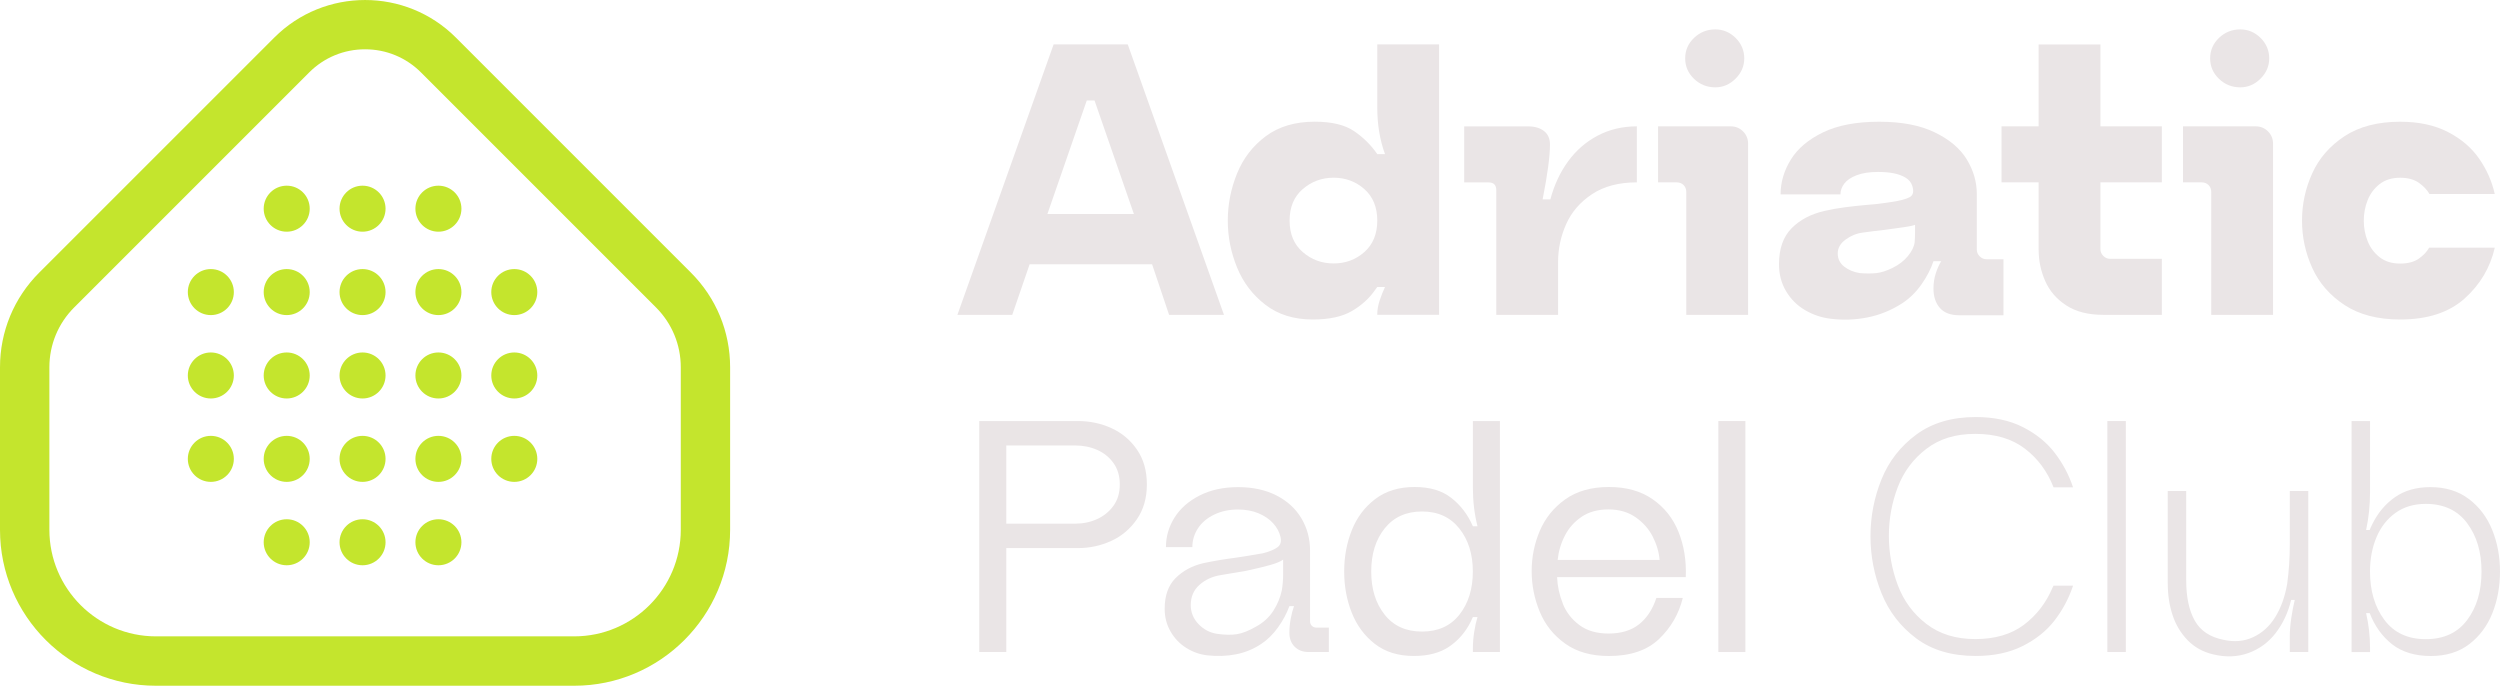
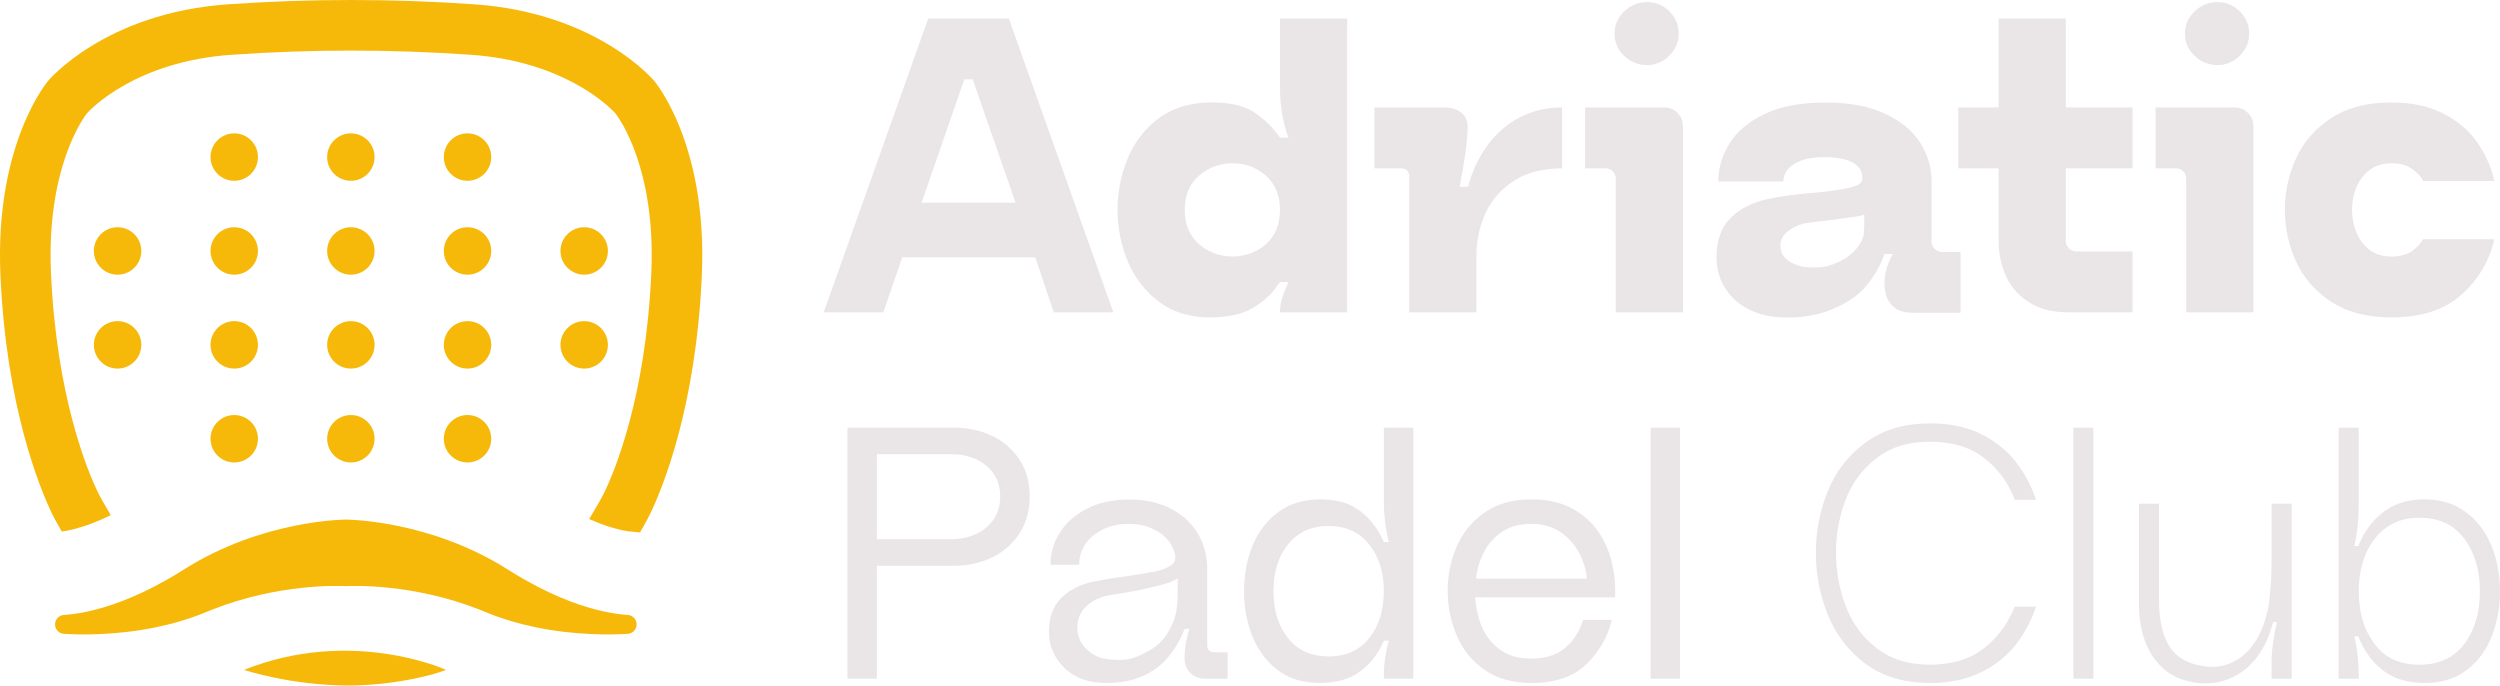
- <svg xmlns="http://www.w3.org/2000/svg" id="Layer_2" data-name="Layer 2" viewBox="0 0 595.38 163.31">
+ <svg xmlns="http://www.w3.org/2000/svg" id="Layer_2" data-name="Layer 2" viewBox="0 0 840.06 230.35">
  <defs>
    <style>
      .cls-1 {
        fill: #eae5e6;
      }

      .cls-2 {
-         fill: #c4e52d;
+         fill: #f6b909;
      }
    </style>
  </defs>
  <g id="Layer_1-2" data-name="Layer 1">
    <g>
      <g>
-         <path class="cls-2" d="M136.75,163.31H37.13c-20.47,0-37.13-16.66-37.13-37.13v-38.69c0-8.53,3.32-16.55,9.35-22.58L65.32,8.95c11.92-11.93,31.33-11.93,43.25,0l55.96,55.96c6.03,6.03,9.35,14.05,9.35,22.58v38.69c0,20.47-16.66,37.13-37.13,37.13ZM86.94,11.74c-5.03,0-9.76,1.96-13.31,5.51l-55.96,55.96c-3.81,3.81-5.91,8.88-5.91,14.27v38.69c0,13.99,11.38,25.38,25.37,25.38h99.62c13.99,0,25.38-11.38,25.38-25.38v-38.69c0-5.39-2.1-10.46-5.91-14.27l-55.96-55.96c-3.56-3.56-8.29-5.51-13.31-5.51Z" />
        <g>
-           <circle class="cls-2" cx="86.34" cy="89.42" r="5.48" />
-           <circle class="cls-2" cx="68.28" cy="89.42" r="5.48" />
-           <circle class="cls-2" cx="50.21" cy="89.42" r="5.48" />
-           <circle class="cls-2" cx="104.41" cy="89.42" r="5.48" />
-           <circle class="cls-2" cx="122.48" cy="89.42" r="5.48" />
-           <circle class="cls-2" cx="86.34" cy="69.56" r="5.48" />
-           <circle class="cls-2" cx="68.28" cy="69.56" r="5.48" />
-           <circle class="cls-2" cx="50.21" cy="69.56" r="5.48" />
-           <circle class="cls-2" cx="104.41" cy="69.56" r="5.48" />
-           <circle class="cls-2" cx="122.48" cy="69.56" r="5.48" />
-           <circle class="cls-2" cx="86.34" cy="109.28" r="5.48" />
-           <circle class="cls-2" cx="68.28" cy="109.28" r="5.48" />
-           <circle class="cls-2" cx="50.21" cy="109.28" r="5.48" />
-           <circle class="cls-2" cx="104.41" cy="109.28" r="5.48" />
-           <circle class="cls-2" cx="86.34" cy="129.14" r="5.48" />
-           <circle class="cls-2" cx="68.28" cy="129.14" r="5.48" />
-           <circle class="cls-2" cx="104.41" cy="129.14" r="5.48" />
-           <circle class="cls-2" cx="86.34" cy="49.7" r="5.48" />
-           <circle class="cls-2" cx="68.28" cy="49.7" r="5.48" />
-           <circle class="cls-2" cx="104.41" cy="49.7" r="5.48" />
-           <circle class="cls-2" cx="122.48" cy="109.28" r="5.48" />
+           <path class="cls-1" d="M374.12,104.95h-20.03l-6.21-18.48h-44.71l-6.35,18.48h-20.03L311.91,6.22h27.08l35.12,98.73ZM341.25,68.13l-14.39-41.47h-2.82l-14.39,41.47h31.59Z" />
+           <path class="cls-1" d="M378.91,53.32c2.26-5.55,5.76-10.08,10.51-13.61,4.75-3.53,10.7-5.29,17.84-5.29,6.2,0,11,1.15,14.39,3.46,3.39,2.31,6.21,5.1,8.46,8.39h2.82c-1.88-5.17-2.82-10.81-2.82-16.93V6.22h22.57v98.73h-22.57v-.28c0-1.5.28-3.13.85-4.87.57-1.74,1.22-3.41,1.97-5.01h-2.82c-.28.38-.56.75-.85,1.13-2.07,3.01-4.86,5.55-8.39,7.62-3.53,2.07-8.3,3.1-14.32,3.1-6.86,0-12.62-1.78-17.28-5.36-4.65-3.57-8.11-8.11-10.37-13.61-2.26-5.5-3.38-11.21-3.38-17.14s1.13-11.66,3.38-17.21ZM402.89,82.03c3.2,2.77,6.96,4.16,11.28,4.16s8.06-1.39,11.21-4.16c3.15-2.77,4.72-6.61,4.72-11.5s-1.58-8.72-4.72-11.5c-3.15-2.77-6.89-4.16-11.21-4.16s-8.09,1.39-11.28,4.16c-3.2,2.77-4.8,6.61-4.8,11.5s1.6,8.72,4.8,11.5Z" />
+           <path class="cls-1" d="M524.89,36.12v20.45c-6.58,0-12.04,1.43-16.36,4.3-4.32,2.87-7.48,6.51-9.45,10.93-1.97,4.42-2.96,9.03-2.96,13.82v19.32h-22.57v-45.56c0-.94-.24-1.64-.71-2.11-.47-.47-1.18-.71-2.11-.71h-8.89v-20.45h23.41c2.35,0,4.26.56,5.71,1.69,1.46,1.13,2.19,2.77,2.19,4.94,0,4.23-.9,10.91-2.68,20.03h2.82c1.41-5.27,3.57-9.9,6.49-13.89,2.91-3.99,6.51-7.12,10.79-9.38,4.28-2.26,9.05-3.38,14.32-3.38Z" />
+           <path class="cls-1" d="M565.51,42.46v62.48h-22.57v-44.85c0-1.04-.33-1.88-.99-2.54-.66-.66-1.5-.99-2.54-.99h-6.77v-20.45h26.52c1.78,0,3.29.61,4.51,1.83s1.83,2.73,1.83,4.51ZM553.53,21.87c2.82,0,5.29-1.06,7.4-3.17,2.11-2.12,3.17-4.59,3.17-7.41s-1.06-5.41-3.17-7.48c-2.11-2.07-4.58-3.1-7.4-3.1-3.01,0-5.6,1.04-7.76,3.1-2.16,2.07-3.24,4.56-3.24,7.48s1.08,5.41,3.24,7.48c2.16,2.07,4.75,3.1,7.76,3.1Z" />
+           <path class="cls-1" d="M658.75,105.09h-16.08c-3.2,0-5.57-.89-7.12-2.68-1.55-1.78-2.33-4.14-2.33-7.05,0-1.97.28-3.83.85-5.57.57-1.74,1.22-3.22,1.97-4.44h-2.82c-.94,2.82-2.4,5.64-4.37,8.46-1.97,2.82-4.32,5.13-7.05,6.91-3.95,2.54-8.16,4.26-12.62,5.15-4.47.9-8.96,1.06-13.47.5-3.29-.38-6.4-1.41-9.31-3.1-2.92-1.69-5.24-3.99-6.98-6.91-1.74-2.92-2.61-6.21-2.61-9.87,0-5.64,1.53-10.02,4.59-13.12,3.05-3.1,7.07-5.22,12.06-6.35,2.44-.56,4.94-1.01,7.48-1.34,2.54-.33,4.89-.59,7.05-.77,2.73-.19,5.36-.47,7.9-.85l1.83-.28c3.2-.47,5.45-1.06,6.77-1.76,1.31-.71,1.64-2.09.99-4.16-.38-1.22-1.18-2.21-2.4-2.96-1.22-.75-2.68-1.29-4.37-1.62-1.69-.33-3.62-.49-5.78-.49-3.1,0-5.69.4-7.76,1.2-2.07.8-3.58,1.81-4.51,3.03-.94,1.23-1.41,2.54-1.41,3.95h-21.86c0-4.42,1.25-8.65,3.74-12.7s6.42-7.36,11.78-9.94c5.36-2.59,12.18-3.88,20.45-3.88s14.95,1.29,20.31,3.88c5.36,2.59,9.26,5.88,11.71,9.87,2.44,4,3.67,8.21,3.67,12.62v20.31c0,.94.35,1.76,1.06,2.47.71.71,1.53,1.06,2.47,1.06h6.21v20.45ZM622.5,72.93c-1.98.28-4.37.61-7.19.99-2.63.28-5.27.61-7.9.99-2.26.28-4.35,1.13-6.28,2.54-1.93,1.41-2.89,3.1-2.89,5.08s.78,3.58,2.33,4.8c1.55,1.22,3.46,2.02,5.71,2.4,2.35.19,4.37.19,6.07,0,1.69-.19,3.62-.8,5.78-1.83,2.35-1.13,4.25-2.59,5.71-4.37,1.45-1.78,2.28-3.48,2.47-5.08.09-1.22.14-2.4.14-3.52v-2.82c-.66.28-1.97.56-3.95.84Z" />
+           <path class="cls-1" d="M671.58,81.25v-24.68h-13.54v-20.45h13.54V6.22h22.57v29.9h22.43v20.45h-22.43v24.4c0,.94.35,1.76,1.06,2.47.71.71,1.53,1.06,2.47,1.06h18.9v20.45h-21.44c-5.45,0-9.94-1.15-13.47-3.46-3.52-2.3-6.09-5.27-7.68-8.89-1.6-3.62-2.4-7.4-2.4-11.36Z" />
+           <path class="cls-1" d="M757.2,42.46v62.48h-22.57v-44.85c0-1.04-.33-1.88-.99-2.54-.66-.66-1.5-.99-2.54-.99h-6.77v-20.45h26.52c1.78,0,3.29.61,4.51,1.83s1.83,2.73,1.83,4.51ZM745.21,21.87c2.82,0,5.29-1.06,7.4-3.17,2.11-2.12,3.17-4.59,3.17-7.41s-1.06-5.41-3.17-7.48c-2.11-2.07-4.58-3.1-7.4-3.1-3.01,0-5.6,1.04-7.76,3.1-2.16,2.07-3.24,4.56-3.24,7.48s1.08,5.41,3.24,7.48c2.16,2.07,4.75,3.1,7.76,3.1Z" />
+           <path class="cls-1" d="M814.18,80.41h23.98c-1.69,7.33-5.38,13.54-11.07,18.62-5.69,5.08-13.52,7.62-23.49,7.62-8.18,0-14.95-1.76-20.31-5.29-5.36-3.53-9.29-8.04-11.78-13.54-2.49-5.5-3.74-11.26-3.74-17.28s1.24-11.78,3.74-17.28c2.49-5.5,6.42-10.02,11.78-13.54,5.36-3.53,12.13-5.29,20.31-5.29,6.77,0,12.57,1.25,17.42,3.74,4.84,2.49,8.65,5.74,11.43,9.73,2.77,4,4.67,8.3,5.71,12.9h-23.84c-.85-1.5-2.14-2.87-3.88-4.09-1.74-1.22-4.02-1.83-6.84-1.83-3.01,0-5.5.77-7.48,2.33s-3.43,3.5-4.37,5.85c-.94,2.35-1.41,4.84-1.41,7.48s.47,5.13,1.41,7.48c.94,2.35,2.4,4.3,4.37,5.85,1.97,1.55,4.47,2.33,7.48,2.33,2.82,0,5.08-.59,6.77-1.76,1.69-1.17,2.96-2.51,3.81-4.02Z" />
+         </g>
+         <g>
+           <path class="cls-1" d="M333.03,146.31c3.81,1.73,6.93,4.34,9.34,7.83,2.41,3.49,3.62,7.73,3.62,12.71s-1.23,9.24-3.68,12.77c-2.45,3.54-5.58,6.17-9.4,7.89-3.81,1.73-7.85,2.59-12.11,2.59h-26.15v37.95h-9.88v-84.34h36.02c4.34,0,8.41.86,12.23,2.59ZM327.85,179.5c2.45-1.12,4.44-2.75,5.96-4.88,1.53-2.13,2.29-4.72,2.29-7.77s-.76-5.64-2.29-7.77c-1.53-2.13-3.52-3.73-5.96-4.82-2.45-1.08-5.12-1.63-8.01-1.63h-25.18v28.55h25.18c2.89,0,5.56-.56,8.01-1.69Z" />
+           <path class="cls-1" d="M412.49,228.06h-7.47c-2.09,0-3.78-.64-5.06-1.93-1.29-1.28-1.93-2.97-1.93-5.06,0-1.69.16-3.39.48-5.12s.72-3.27,1.21-4.64h-1.69c-.96,2.65-2.35,5.24-4.16,7.77-1.81,2.53-3.88,4.56-6.2,6.08-2.81,1.85-5.87,3.09-9.16,3.74-3.29.64-6.79.76-10.48.36-2.73-.32-5.28-1.23-7.65-2.71-2.37-1.48-4.28-3.47-5.72-5.96-1.45-2.49-2.17-5.26-2.17-8.31,0-4.82,1.33-8.55,3.98-11.2,2.65-2.65,5.98-4.46,10-5.42,1.85-.4,3.86-.78,6.03-1.14,2.17-.36,4.22-.66,6.14-.9,3.77-.56,6.47-1,8.07-1.33l1.57-.24c2.49-.64,4.3-1.39,5.42-2.23,1.12-.84,1.48-2.11,1.08-3.79-.4-1.77-1.29-3.41-2.65-4.94-1.37-1.52-3.15-2.75-5.36-3.67-2.21-.92-4.72-1.39-7.53-1.39-3.21,0-6.11.62-8.67,1.87-2.57,1.25-4.54,2.91-5.9,5-1.37,2.09-2.05,4.38-2.05,6.87h-9.64c0-3.85,1.04-7.45,3.13-10.78,2.09-3.33,5.14-6.03,9.16-8.07,4.01-2.05,8.71-3.07,14.1-3.07s10.06,1.02,14.04,3.07c3.97,2.05,7.01,4.84,9.1,8.37,2.09,3.54,3.13,7.43,3.13,11.69v25.9c0,.65.22,1.19.66,1.63.44.44,1.02.66,1.75.66h4.46v8.92ZM391.16,196.25c-2.25.65-5.22,1.37-8.92,2.17-2.73.48-5.82,1-9.27,1.57-3.05.48-5.64,1.67-7.77,3.55-2.13,1.89-3.19,4.36-3.19,7.41,0,2.65.94,4.96,2.83,6.93,1.89,1.97,4.16,3.15,6.81,3.56,2.81.4,5.22.44,7.23.12,2.01-.32,4.34-1.25,6.99-2.77,2.65-1.45,4.74-3.35,6.26-5.72,1.52-2.37,2.57-4.88,3.13-7.53.32-1.93.48-3.89.48-5.9v-5.3c-.81.65-2.33,1.29-4.58,1.93Z" />
+           <path class="cls-1" d="M420.8,183.6c1.85-4.66,4.7-8.45,8.55-11.39,3.85-2.93,8.63-4.4,14.34-4.4s10.02,1.33,13.43,3.97c3.41,2.65,6.04,6.11,7.89,10.36h1.69c-1.12-4.42-1.69-9.11-1.69-14.1v-24.34h9.88v84.34h-9.88v-1.21c0-2.01.16-4.03.48-6.08s.72-3.87,1.21-5.48h-1.69c-.16.32-.44.92-.84,1.8-1.85,3.7-4.44,6.69-7.77,8.98-3.33,2.29-7.65,3.43-12.95,3.43-5.7,0-10.44-1.47-14.22-4.4-3.78-2.93-6.59-6.72-8.43-11.38-1.85-4.66-2.77-9.68-2.77-15.06s.92-10.4,2.77-15.06ZM432.78,214.38c3.25,4.14,7.81,6.2,13.68,6.2s10.42-2.07,13.67-6.2c3.25-4.14,4.88-9.38,4.88-15.72s-1.65-11.58-4.94-15.72c-3.29-4.14-7.83-6.2-13.61-6.2s-10.32,2.05-13.62,6.14c-3.29,4.09-4.94,9.36-4.94,15.78s1.63,11.59,4.88,15.72Z" />
+           <path class="cls-1" d="M497.85,210.41c1.25,3.09,3.25,5.68,6.02,7.77,2.77,2.09,6.32,3.13,10.66,3.13,4.58,0,8.29-1.12,11.14-3.37,2.85-2.25,4.96-5.46,6.32-9.64h9.64c-1.45,5.86-4.34,10.86-8.67,15-4.34,4.14-10.44,6.2-18.31,6.2-6.43,0-11.75-1.51-15.96-4.52-4.22-3.01-7.31-6.88-9.28-11.62-1.97-4.74-2.95-9.68-2.95-14.82s.98-10.04,2.95-14.7c1.97-4.66,5.06-8.49,9.28-11.51,4.22-3.01,9.54-4.52,15.96-4.52s11.67,1.49,15.96,4.46c4.3,2.97,7.45,6.95,9.46,11.93,2.01,4.98,2.89,10.48,2.65,16.51h-46.99c.16,3.37.86,6.61,2.11,9.7ZM504.77,178.66c-2.65,1.77-4.7,4.05-6.14,6.87-1.45,2.81-2.33,5.78-2.65,8.91h37.23c-.24-2.89-1.08-5.74-2.53-8.55-1.45-2.81-3.54-5.16-6.27-7.05-2.73-1.89-6.02-2.83-9.88-2.83s-7.11.88-9.76,2.65Z" />
+           <path class="cls-1" d="M564.53,143.72v84.34h-9.88v-84.34h9.88Z" />
+         </g>
+         <g>
+           <path class="cls-1" d="M677.05,203.84h7.11l-.12.36c-1.53,4.5-3.76,8.63-6.69,12.41-2.93,3.77-6.81,6.87-11.62,9.27-4.82,2.41-10.52,3.62-17.11,3.62-8.76,0-16-2.15-21.75-6.45-5.74-4.3-9.96-9.78-12.65-16.45-2.69-6.67-4.04-13.61-4.04-20.84s1.35-14.16,4.04-20.78c2.69-6.63,6.93-12.07,12.71-16.32,5.78-4.26,13.01-6.39,21.69-6.39,6.67,0,12.41,1.23,17.23,3.68s8.69,5.58,11.62,9.4c2.93,3.81,5.16,8.01,6.69,12.59h-7.11c-2.25-5.78-5.72-10.48-10.42-14.1-4.7-3.62-10.74-5.42-18.13-5.42s-13.11,1.83-17.89,5.48c-4.78,3.66-8.25,8.31-10.42,13.98-2.17,5.66-3.25,11.59-3.25,17.77s1.08,12.27,3.25,18.01c2.17,5.75,5.64,10.46,10.42,14.16,4.78,3.7,10.74,5.54,17.89,5.54s13.15-1.75,17.77-5.24c4.62-3.49,8.09-8.01,10.42-13.55l.36-.72Z" />
+           <path class="cls-1" d="M703.44,143.72v84.34h-6.75v-84.34h6.75Z" />
+           <path class="cls-1" d="M718.74,203.12v-33.85h6.75v32.65c0,6.11,1.04,11.01,3.13,14.7,2.09,3.69,5.58,6.02,10.48,6.99,3.93.88,7.55.56,10.84-.96,3.29-1.53,5.98-3.98,8.07-7.35,2.09-3.37,3.53-7.39,4.34-12.05.64-4.66.96-9.44.96-14.34v-19.64h6.75v58.79h-6.75v-5.66c0-2.09.18-4.34.54-6.75.36-2.41.78-4.62,1.27-6.63h-1.33c-1.12,4.66-3.01,8.69-5.66,12.11-2.65,3.41-5.96,5.84-9.94,7.29-3.97,1.45-8.29,1.61-12.95.48-3.7-.88-6.79-2.61-9.28-5.18-2.49-2.57-4.32-5.62-5.48-9.16-1.17-3.54-1.75-7.35-1.75-11.45Z" />
+           <path class="cls-1" d="M828.67,172.15c3.81,2.89,6.67,6.67,8.55,11.33,1.89,4.66,2.83,9.72,2.83,15.18s-.92,10.52-2.77,15.18c-1.85,4.66-4.66,8.43-8.43,11.32-3.78,2.89-8.47,4.34-14.1,4.34s-10.48-1.43-14.1-4.28c-3.62-2.85-6.34-6.64-8.19-11.38h-1.33c.96,4.18,1.45,8.39,1.45,12.65v1.57h-6.75v-84.34h6.75v25.9c0,4.82-.48,9.44-1.45,13.85h1.33c.16-.48.48-1.21.96-2.17,2.01-4.09,4.76-7.37,8.25-9.82,3.49-2.45,7.81-3.68,12.95-3.68,5.54,0,10.22,1.45,14.04,4.34ZM828.07,216.37c3.5-4.66,5.24-10.56,5.24-17.71s-1.75-12.95-5.24-17.65c-3.49-4.7-8.53-7.05-15.12-7.05-4.34,0-8.03,1.1-11.08,3.31-3.05,2.21-5.36,5.18-6.93,8.92-1.57,3.73-2.35,7.89-2.35,12.47,0,7.07,1.75,12.95,5.24,17.65,3.5,4.7,8.53,7.05,15.12,7.05s11.63-2.33,15.12-6.99Z" />
        </g>
      </g>
      <g>
-         <g>
-           <path class="cls-1" d="M291.48,74.98h-13.06l-4.05-12.05h-29.16l-4.14,12.05h-13.06l22.91-64.4h17.66l22.91,64.4ZM270.04,50.97l-9.38-27.05h-1.84l-9.38,27.05h20.61Z" />
-           <path class="cls-1" d="M294.61,41.31c1.47-3.62,3.76-6.58,6.85-8.88,3.1-2.3,6.98-3.45,11.64-3.45,4.05,0,7.18.75,9.38,2.25,2.21,1.5,4.05,3.33,5.52,5.47h1.84c-1.23-3.37-1.84-7.05-1.84-11.04v-15.09h14.72v64.4h-14.72v-.18c0-.98.19-2.04.55-3.17.37-1.13.8-2.22,1.29-3.27h-1.84c-.18.25-.37.49-.55.74-1.35,1.96-3.17,3.62-5.47,4.97-2.3,1.35-5.41,2.03-9.34,2.03-4.48,0-8.23-1.16-11.27-3.5-3.04-2.33-5.29-5.29-6.76-8.88-1.47-3.59-2.21-7.31-2.21-11.18s.74-7.6,2.21-11.22ZM310.25,60.03c2.09,1.81,4.54,2.71,7.36,2.71s5.26-.9,7.31-2.71c2.05-1.81,3.08-4.31,3.08-7.5s-1.03-5.69-3.08-7.5c-2.06-1.81-4.49-2.71-7.31-2.71s-5.27.91-7.36,2.71c-2.09,1.81-3.13,4.31-3.13,7.5s1.04,5.69,3.13,7.5Z" />
-           <path class="cls-1" d="M389.82,30.09v13.34c-4.29,0-7.85.94-10.67,2.81-2.82,1.87-4.88,4.25-6.16,7.13-1.29,2.88-1.93,5.89-1.93,9.02v12.6h-14.72v-29.71c0-.61-.16-1.07-.46-1.38-.31-.31-.77-.46-1.38-.46h-5.8v-13.34h15.27c1.53,0,2.78.37,3.73,1.1.95.74,1.43,1.81,1.43,3.22,0,2.76-.58,7.12-1.75,13.06h1.84c.92-3.43,2.33-6.46,4.23-9.06,1.9-2.61,4.25-4.65,7.04-6.12,2.79-1.47,5.9-2.21,9.34-2.21Z" />
-           <path class="cls-1" d="M416.31,34.23v40.75h-14.72v-29.25c0-.68-.22-1.23-.64-1.66-.43-.43-.98-.64-1.66-.64h-4.42v-13.34h17.3c1.16,0,2.14.4,2.94,1.2s1.2,1.78,1.2,2.94ZM408.5,20.8c1.84,0,3.45-.69,4.83-2.07,1.38-1.38,2.07-2.99,2.07-4.83s-.69-3.53-2.07-4.88c-1.38-1.35-2.99-2.02-4.83-2.02-1.97,0-3.65.68-5.06,2.02-1.41,1.35-2.11,2.98-2.11,4.88s.7,3.53,2.11,4.88c1.41,1.35,3.1,2.02,5.06,2.02Z" />
-           <path class="cls-1" d="M477.12,75.08h-10.49c-2.09,0-3.63-.58-4.65-1.75-1.01-1.16-1.52-2.7-1.52-4.6,0-1.29.18-2.5.55-3.63.37-1.13.8-2.1,1.29-2.9h-1.84c-.61,1.84-1.56,3.68-2.85,5.52-1.29,1.84-2.82,3.34-4.6,4.51-2.58,1.66-5.32,2.78-8.23,3.36-2.91.58-5.84.69-8.79.32-2.15-.25-4.17-.92-6.07-2.03-1.9-1.1-3.42-2.61-4.55-4.51-1.14-1.9-1.7-4.05-1.7-6.44,0-3.68,1-6.53,2.99-8.56,1.99-2.02,4.61-3.4,7.86-4.14,1.59-.37,3.22-.66,4.88-.87,1.66-.21,3.19-.38,4.6-.51,1.78-.12,3.5-.31,5.15-.55l1.2-.18c2.09-.31,3.56-.69,4.42-1.15.86-.46,1.07-1.36.64-2.71-.25-.8-.77-1.44-1.56-1.93-.8-.49-1.75-.84-2.85-1.06-1.1-.22-2.36-.32-3.77-.32-2.02,0-3.71.26-5.06.78-1.35.52-2.33,1.18-2.94,1.98-.61.8-.92,1.66-.92,2.58h-14.26c0-2.88.81-5.64,2.44-8.28,1.62-2.64,4.19-4.8,7.68-6.49,3.49-1.69,7.94-2.53,13.34-2.53s9.75.84,13.25,2.53c3.49,1.69,6.04,3.83,7.63,6.44,1.59,2.61,2.39,5.35,2.39,8.23v13.25c0,.61.23,1.15.69,1.61.46.46,1,.69,1.61.69h4.05v13.34ZM453.48,54.1c-1.29.19-2.85.4-4.69.65-1.72.18-3.44.4-5.15.64-1.47.18-2.84.74-4.09,1.65-1.26.92-1.89,2.03-1.89,3.31s.51,2.33,1.52,3.13c1.01.8,2.26,1.32,3.73,1.56,1.53.12,2.85.12,3.96,0,1.1-.12,2.36-.52,3.77-1.2,1.53-.74,2.77-1.69,3.73-2.85.95-1.16,1.49-2.27,1.61-3.31.06-.8.09-1.56.09-2.3v-1.84c-.43.18-1.29.37-2.58.55Z" />
-           <path class="cls-1" d="M485.5,59.53v-16.1h-8.83v-13.34h8.83V10.59h14.72v19.5h14.63v13.34h-14.63v15.91c0,.61.23,1.15.69,1.61.46.46,1,.69,1.61.69h12.33v13.34h-13.98c-3.56,0-6.49-.75-8.79-2.25-2.3-1.5-3.97-3.43-5.01-5.8-1.04-2.36-1.56-4.83-1.56-7.41Z" />
-           <path class="cls-1" d="M541.33,34.23v40.75h-14.72v-29.25c0-.68-.22-1.23-.64-1.66-.43-.43-.98-.64-1.66-.64h-4.42v-13.34h17.3c1.16,0,2.14.4,2.94,1.2s1.2,1.78,1.2,2.94ZM533.52,20.8c1.84,0,3.45-.69,4.83-2.07,1.38-1.38,2.07-2.99,2.07-4.83s-.69-3.53-2.07-4.88c-1.38-1.35-2.99-2.02-4.83-2.02-1.97,0-3.65.68-5.06,2.02-1.41,1.35-2.11,2.98-2.11,4.88s.7,3.53,2.11,4.88c1.41,1.35,3.1,2.02,5.06,2.02Z" />
-           <path class="cls-1" d="M578.5,58.98h15.64c-1.1,4.78-3.51,8.83-7.22,12.14-3.71,3.31-8.82,4.97-15.32,4.97-5.34,0-9.75-1.15-13.25-3.45-3.49-2.3-6.06-5.24-7.68-8.83-1.63-3.59-2.44-7.34-2.44-11.27s.81-7.68,2.44-11.27c1.62-3.59,4.19-6.53,7.68-8.83,3.5-2.3,7.91-3.45,13.25-3.45,4.42,0,8.2.81,11.36,2.44,3.16,1.62,5.64,3.74,7.45,6.35,1.81,2.61,3.05,5.41,3.72,8.42h-15.55c-.55-.98-1.4-1.87-2.53-2.67-1.14-.8-2.62-1.2-4.46-1.2-1.96,0-3.59.51-4.88,1.52s-2.24,2.29-2.85,3.82-.92,3.16-.92,4.88.31,3.34.92,4.88,1.56,2.81,2.85,3.82c1.29,1.01,2.91,1.52,4.88,1.52,1.84,0,3.31-.38,4.42-1.15,1.1-.77,1.93-1.64,2.49-2.62Z" />
-         </g>
-         <g>
-           <path class="cls-1" d="M264.68,101.96c2.49,1.13,4.52,2.83,6.09,5.11,1.57,2.28,2.36,5.04,2.36,8.29s-.8,6.02-2.4,8.33c-1.6,2.31-3.64,4.02-6.13,5.15-2.49,1.13-5.12,1.69-7.9,1.69h-17.05v24.75h-6.44v-55.01h23.49c2.83,0,5.49.56,7.98,1.69ZM261.3,123.61c1.6-.73,2.89-1.79,3.89-3.18,1-1.39,1.49-3.08,1.49-5.07s-.5-3.68-1.49-5.07c-1-1.39-2.29-2.44-3.89-3.14-1.6-.71-3.34-1.06-5.23-1.06h-16.42v18.62h16.42c1.89,0,3.63-.36,5.23-1.1Z" />
-           <path class="cls-1" d="M316.5,155.28h-4.87c-1.36,0-2.46-.42-3.3-1.26-.84-.84-1.26-1.94-1.26-3.3,0-1.1.1-2.21.31-3.34s.47-2.14.79-3.03h-1.1c-.63,1.73-1.53,3.42-2.71,5.07-1.18,1.65-2.53,2.97-4.05,3.97-1.83,1.21-3.83,2.02-5.97,2.44-2.15.42-4.43.5-6.84.24-1.78-.21-3.44-.8-4.99-1.77-1.55-.97-2.79-2.26-3.73-3.89-.94-1.62-1.41-3.43-1.41-5.42,0-3.14.86-5.58,2.59-7.31,1.73-1.73,3.9-2.91,6.52-3.54,1.21-.26,2.52-.51,3.93-.75,1.41-.23,2.75-.43,4.01-.59,2.46-.37,4.22-.66,5.26-.86l1.02-.16c1.62-.42,2.8-.9,3.54-1.45s.97-1.38.71-2.47c-.26-1.15-.84-2.23-1.73-3.22-.89-.99-2.06-1.79-3.5-2.4-1.44-.6-3.08-.9-4.91-.9-2.1,0-3.98.41-5.66,1.22-1.68.81-2.96,1.9-3.85,3.26-.89,1.36-1.34,2.86-1.34,4.48h-6.29c0-2.51.68-4.86,2.04-7.03,1.36-2.17,3.35-3.93,5.97-5.26,2.62-1.34,5.68-2,9.19-2s6.56.67,9.15,2c2.59,1.33,4.57,3.16,5.93,5.46,1.36,2.31,2.04,4.85,2.04,7.62v16.89c0,.42.14.77.43,1.06.29.29.67.43,1.14.43h2.91v5.82ZM302.6,134.53c-1.47.42-3.41.89-5.82,1.41-1.78.31-3.8.66-6.05,1.02-1.99.31-3.68,1.09-5.07,2.32-1.39,1.23-2.08,2.84-2.08,4.83,0,1.73.62,3.24,1.85,4.52,1.23,1.29,2.71,2.06,4.44,2.32,1.83.26,3.4.29,4.71.08,1.31-.21,2.83-.81,4.56-1.81,1.73-.94,3.09-2.19,4.09-3.73.99-1.54,1.68-3.18,2.04-4.91.21-1.26.31-2.54.31-3.85v-3.46c-.53.42-1.52.84-2.99,1.26Z" />
-           <path class="cls-1" d="M321.93,126.28c1.21-3.04,3.06-5.51,5.58-7.43,2.51-1.91,5.63-2.87,9.35-2.87s6.53.86,8.76,2.59c2.23,1.73,3.94,3.98,5.15,6.76h1.1c-.73-2.88-1.1-5.94-1.1-9.19v-15.87h6.44v55.01h-6.44v-.79c0-1.31.1-2.63.31-3.97s.47-2.53.79-3.57h-1.1c-.1.21-.29.6-.55,1.18-1.21,2.41-2.9,4.36-5.07,5.85-2.17,1.49-4.99,2.24-8.45,2.24-3.72,0-6.81-.96-9.27-2.87-2.46-1.91-4.3-4.39-5.5-7.42-1.21-3.04-1.81-6.31-1.81-9.82s.6-6.78,1.81-9.82ZM329.74,146.36c2.12,2.7,5.09,4.05,8.92,4.05s6.8-1.35,8.92-4.05c2.12-2.7,3.18-6.12,3.18-10.25s-1.07-7.56-3.22-10.25c-2.15-2.7-5.11-4.05-8.88-4.05s-6.73,1.34-8.88,4.01-3.22,6.1-3.22,10.29,1.06,7.56,3.18,10.25Z" />
-           <path class="cls-1" d="M372.18,143.77c.81,2.02,2.12,3.71,3.93,5.07,1.81,1.36,4.13,2.04,6.96,2.04,2.99,0,5.41-.73,7.27-2.2,1.86-1.47,3.23-3.56,4.13-6.28h6.29c-.94,3.82-2.83,7.08-5.66,9.78-2.83,2.7-6.81,4.05-11.94,4.05-4.19,0-7.66-.98-10.41-2.95-2.75-1.96-4.77-4.49-6.05-7.58-1.28-3.09-1.93-6.31-1.93-9.67s.64-6.55,1.93-9.59,3.3-5.54,6.05-7.51c2.75-1.96,6.22-2.95,10.41-2.95s7.61.97,10.41,2.91c2.8,1.94,4.86,4.53,6.17,7.78,1.31,3.25,1.89,6.84,1.73,10.77h-30.65c.1,2.2.56,4.31,1.38,6.32ZM376.7,123.06c-1.73,1.15-3.06,2.64-4.01,4.48s-1.52,3.77-1.73,5.81h24.28c-.16-1.88-.71-3.74-1.65-5.58-.94-1.83-2.31-3.37-4.09-4.6-1.78-1.23-3.93-1.85-6.44-1.85s-4.64.58-6.37,1.73Z" />
-           <path class="cls-1" d="M415.67,100.27v55.01h-6.44v-55.01h6.44Z" />
-         </g>
-         <g>
-           <path class="cls-1" d="M489.06,139.48h4.64l-.08.24c-1,2.93-2.45,5.63-4.36,8.09-1.91,2.46-4.44,4.48-7.58,6.05-3.14,1.57-6.86,2.36-11.16,2.36-5.71,0-10.44-1.4-14.18-4.2s-6.5-6.38-8.25-10.73c-1.76-4.35-2.63-8.88-2.63-13.59s.88-9.23,2.63-13.56c1.75-4.32,4.52-7.87,8.29-10.65,3.77-2.78,8.49-4.17,14.14-4.17,4.35,0,8.09.8,11.24,2.4s5.67,3.64,7.58,6.13,3.37,5.23,4.36,8.21h-4.64c-1.47-3.77-3.73-6.84-6.8-9.19-3.07-2.36-7.01-3.54-11.83-3.54s-8.55,1.19-11.67,3.57c-3.12,2.38-5.38,5.42-6.8,9.11-1.41,3.69-2.12,7.56-2.12,11.59s.71,8,2.12,11.75c1.41,3.75,3.68,6.82,6.8,9.23,3.12,2.41,7.01,3.62,11.67,3.62s8.58-1.14,11.59-3.42c3.01-2.28,5.28-5.23,6.8-8.84l.24-.47Z" />
-           <path class="cls-1" d="M506.27,100.27v55.01h-4.4v-55.01h4.4Z" />
-           <path class="cls-1" d="M516.25,139.01v-22.08h4.4v21.29c0,3.98.68,7.18,2.04,9.59,1.36,2.41,3.64,3.93,6.84,4.56,2.57.58,4.92.37,7.07-.63,2.15-1,3.9-2.59,5.26-4.79,1.36-2.2,2.3-4.82,2.83-7.86.42-3.04.63-6.15.63-9.35v-12.81h4.4v38.35h-4.4v-3.69c0-1.36.12-2.83.35-4.4.24-1.57.51-3.01.83-4.32h-.86c-.73,3.04-1.97,5.67-3.69,7.9-1.73,2.23-3.89,3.81-6.48,4.75-2.59.94-5.41,1.05-8.45.31-2.41-.58-4.43-1.7-6.05-3.38-1.62-1.68-2.82-3.67-3.57-5.97-.76-2.31-1.14-4.79-1.14-7.47Z" />
-           <path class="cls-1" d="M587.95,118.82c2.49,1.89,4.35,4.35,5.58,7.39,1.23,3.04,1.85,6.34,1.85,9.9s-.6,6.86-1.81,9.9-3.04,5.5-5.5,7.39c-2.46,1.89-5.53,2.83-9.19,2.83s-6.84-.93-9.19-2.79c-2.36-1.86-4.14-4.33-5.34-7.42h-.86c.63,2.73.94,5.47.94,8.25v1.02h-4.4v-55.01h4.4v16.9c0,3.14-.31,6.16-.94,9.04h.86c.1-.31.31-.79.63-1.41,1.31-2.67,3.1-4.8,5.38-6.4,2.28-1.6,5.09-2.4,8.45-2.4,3.61,0,6.67.94,9.15,2.83ZM587.56,147.66c2.28-3.04,3.42-6.89,3.42-11.55s-1.14-8.45-3.42-11.51c-2.28-3.06-5.57-4.6-9.86-4.6-2.83,0-5.24.72-7.23,2.16-1.99,1.44-3.5,3.38-4.52,5.82-1.02,2.44-1.53,5.15-1.53,8.13,0,4.61,1.14,8.45,3.42,11.51,2.28,3.06,5.57,4.6,9.86,4.6s7.58-1.52,9.86-4.56Z" />
-         </g>
+         <path class="cls-2" d="M210.89,206.63c-3.61-.22-10.33-1.15-19.47-4.63-4.38-1.68-9.33-3.95-14.75-7.01-1.94-1.1-3.95-2.29-6.01-3.6-26.46-16.8-54.45-16.8-54.45-16.8,0,0-27.99,0-54.46,16.8-2.07,1.31-4.07,2.51-6.01,3.6-5.43,3.06-10.36,5.33-14.74,7-9.15,3.49-15.86,4.42-19.47,4.64-1.7.1-3.03,1.48-3.03,3.18,0,.84.33,1.61.87,2.19.54.57,1.29.95,2.13.99,5.38.33,17.39.57,30.87-2.2,5.54-1.15,11.34-2.8,17.02-5.17.64-.27,1.28-.53,1.92-.78,22.47-8.85,42.75-7.99,44.74-7.88.12,0,.21,0,.32,0,1.99-.11,22.27-.96,44.74,7.88.64.25,1.28.51,1.92.78,5.68,2.37,11.48,4.02,17.02,5.17,13.48,2.77,25.49,2.52,30.87,2.2,1.69-.1,3-1.5,3-3.18,0-.85-.33-1.62-.88-2.19-.55-.58-1.3-.95-2.15-.99Z" />
+         <path class="cls-2" d="M81.99,225.1s15.3,5.16,35.15,5.26c9.73-.07,19.16-1.37,28.16-3.75,1.55-.45,3.09-.95,4.63-1.51,0,0-31.68-14.5-67.94,0Z" />
+         <circle class="cls-2" cx="117.9" cy="147.43" r="7.97" />
+         <circle class="cls-2" cx="117.9" cy="115.88" r="7.97" />
+         <circle class="cls-2" cx="117.9" cy="84.33" r="7.97" />
+         <circle class="cls-2" cx="117.9" cy="52.78" r="7.97" />
+         <circle class="cls-2" cx="157.1" cy="147.43" r="7.97" />
+         <circle class="cls-2" cx="157.1" cy="115.88" r="7.97" />
+         <circle class="cls-2" cx="157.1" cy="84.33" r="7.97" />
+         <circle class="cls-2" cx="196.3" cy="115.88" r="7.97" />
+         <circle class="cls-2" cx="196.3" cy="84.33" r="7.97" />
+         <circle class="cls-2" cx="157.1" cy="52.78" r="7.97" />
+         <circle class="cls-2" cx="78.71" cy="147.43" r="7.97" />
+         <circle class="cls-2" cx="78.71" cy="115.88" r="7.97" />
+         <circle class="cls-2" cx="78.71" cy="84.33" r="7.97" />
+         <circle class="cls-2" cx="39.51" cy="115.88" r="7.97" />
+         <circle class="cls-2" cx="39.51" cy="84.33" r="7.97" />
+         <circle class="cls-2" cx="78.71" cy="52.78" r="7.97" />
+         <path class="cls-2" d="M219.79,27.14S200.84,4.34,159.42,1.45c-13.79-.96-27.61-1.45-41.43-1.45s-27.63.49-41.42,1.45C35.15,4.34,16.2,27.14,16.2,27.14c0,0-17.98,20.87-16.06,65.18,1.93,44.32,13.17,71.61,17.34,80.28.63,1.31,1.75,3.37,3.27,6,1.72-.21,5.22-.85,10.26-2.77,2.01-.77,4.09-1.68,6.21-2.72-2.14-3.58-3.68-6.34-4.42-7.88-3.22-6.68-13.85-31.73-15.67-73.64-1.5-34.46,10.42-51.33,11.98-53.38l.1-.13c1.39-1.53,16.52-17.44,48.54-19.67,13.34-.93,26.88-1.41,40.24-1.41s26.91.48,40.25,1.41c30.41,2.11,45.59,16.58,48.22,19.33l.37.4c1.33,1.73,13.55,18.59,12.03,53.45-1.82,41.91-12.46,66.96-15.67,73.64-.83,1.72-2.67,4.98-5.21,9.19,1.17.52,2.33,1,3.47,1.44,6.14,2.34,10.02,2.75,11.12,2.82.83.05,1.66.13,2.48.25,1.61-2.78,2.8-4.97,3.45-6.33,4.18-8.67,15.42-35.96,17.34-80.28,1.93-44.31-16.05-65.18-16.05-65.18Z" />
      </g>
    </g>
  </g>
</svg>
